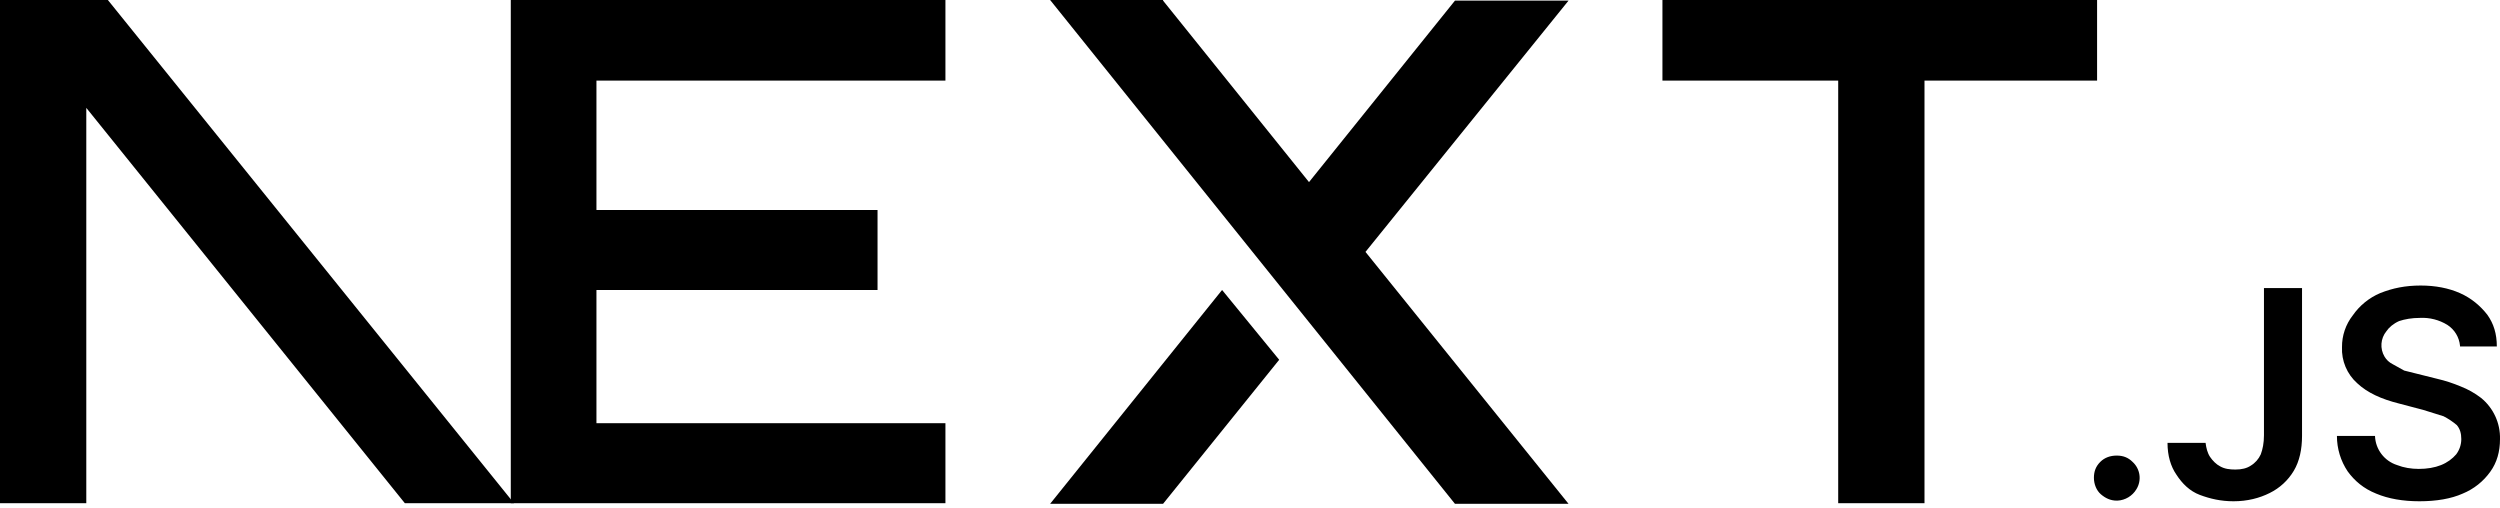
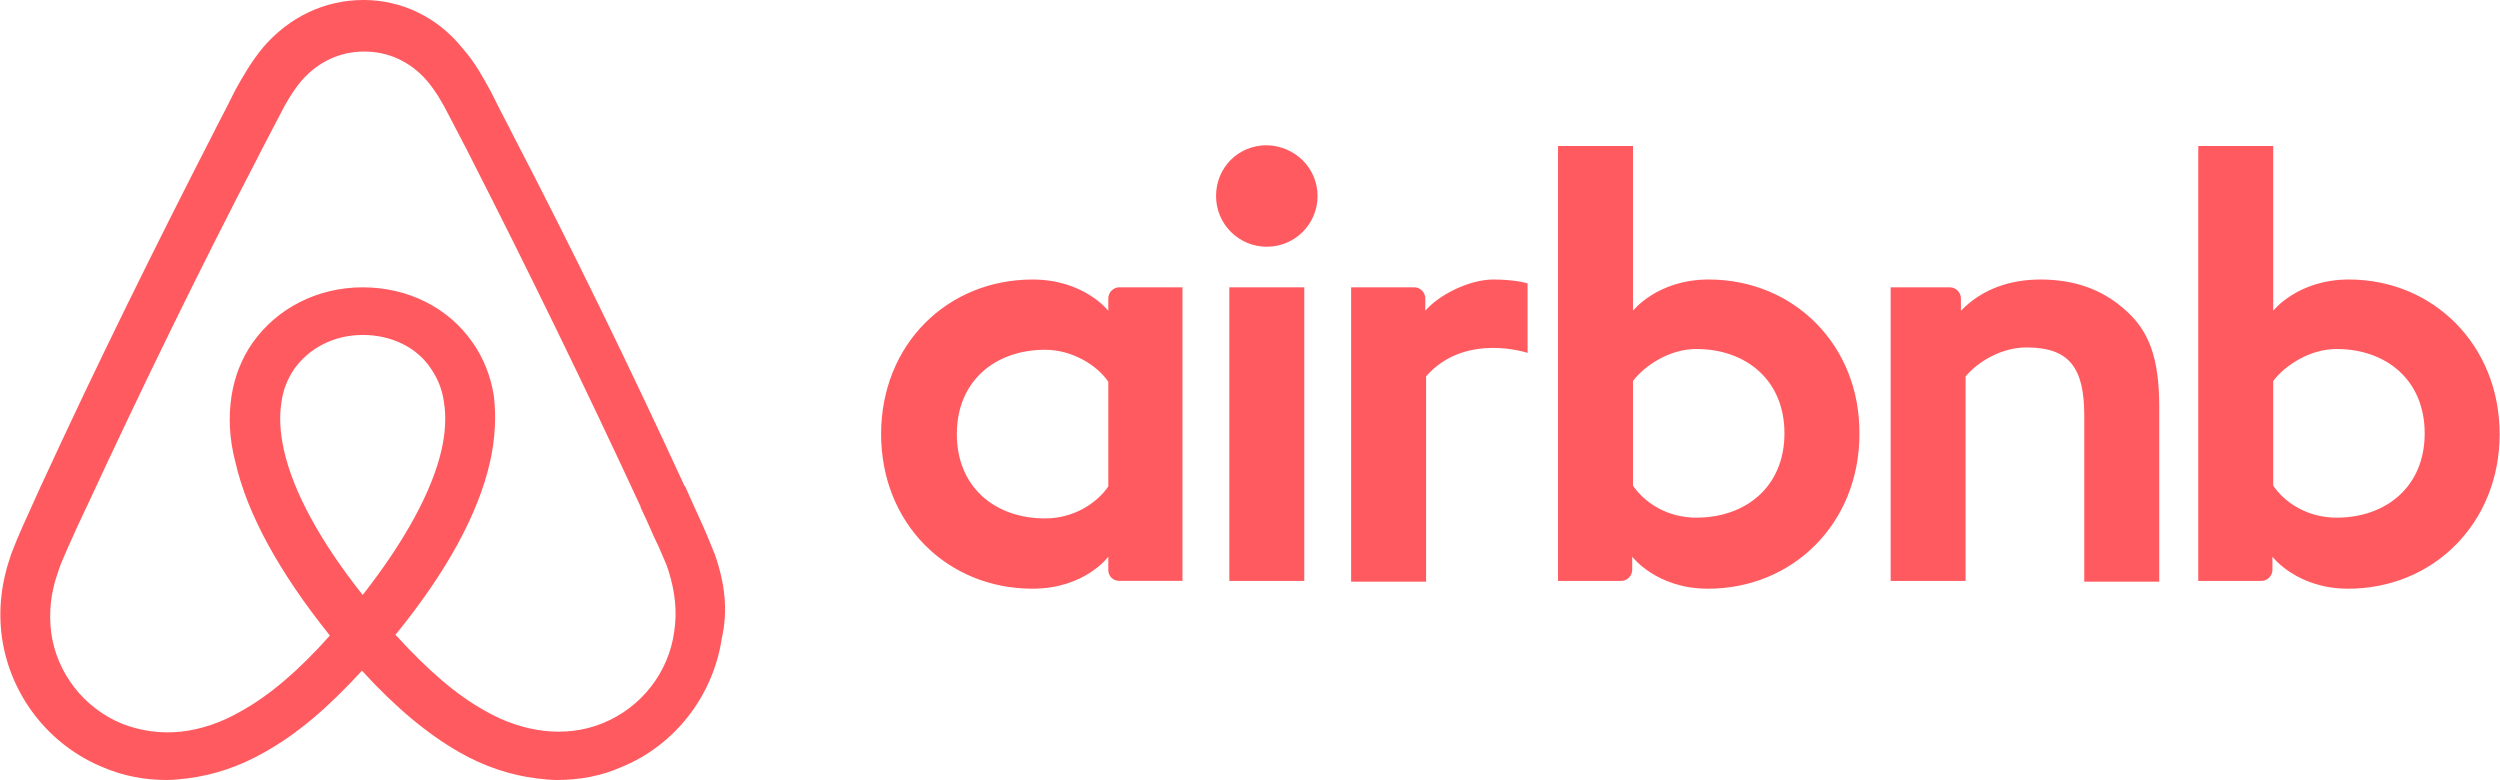
- <svg xmlns="http://www.w3.org/2000/svg" fill="none" viewBox="0 0 394 80">
-   <path fill="#000" d="M262 0h68.5v12.7h-27.2v66.6h-13.6V12.7H262V0ZM149 0v12.7H94v20.4h44.3v12.6H94v21h55v12.6H80.5V0h68.7zm34.3 0h-17.8l63.8 79.4h17.9l-32-39.7 32-39.6h-17.9l-23 28.6-23-28.6zm18.3 56.7-9-11-27.1 33.7h17.8l18.3-22.7z" />
-   <path fill="#000" d="M81 79.3 17 0H0v79.3h13.6V17l50.2 62.3H81Zm252.6-.4c-1 0-1.8-.4-2.5-1s-1.1-1.6-1.1-2.6.3-1.8 1-2.5 1.6-1 2.6-1 1.8.3 2.5 1a3.4 3.4 0 0 1 .6 4.3 3.7 3.7 0 0 1-3 1.8zm23.2-33.5h6v23.3c0 2.1-.4 4-1.3 5.5a9.1 9.1 0 0 1-3.8 3.5c-1.6.8-3.5 1.3-5.7 1.3-2 0-3.7-.4-5.3-1s-2.8-1.8-3.7-3.2c-.9-1.3-1.4-3-1.4-5h6c.1.8.3 1.6.7 2.2s1 1.2 1.6 1.5c.7.4 1.5.5 2.4.5 1 0 1.8-.2 2.4-.6a4 4 0 0 0 1.6-1.8c.3-.8.5-1.8.5-3V45.5zm30.9 9.1a4.4 4.4 0 0 0-2-3.3 7.5 7.5 0 0 0-4.3-1.1c-1.3 0-2.4.2-3.3.5-.9.4-1.6 1-2 1.6a3.5 3.5 0 0 0-.3 4c.3.5.7.9 1.3 1.2l1.8 1 2 .5 3.2.8c1.3.3 2.5.7 3.7 1.2a13 13 0 0 1 3.2 1.8 8.1 8.1 0 0 1 3 6.5c0 2-.5 3.7-1.5 5.1a10 10 0 0 1-4.4 3.5c-1.8.8-4.1 1.2-6.8 1.2-2.6 0-4.9-.4-6.8-1.2-2-.8-3.4-2-4.5-3.5a10 10 0 0 1-1.7-5.6h6a5 5 0 0 0 3.5 4.6c1 .4 2.2.6 3.4.6 1.3 0 2.5-.2 3.5-.6 1-.4 1.8-1 2.4-1.7a4 4 0 0 0 .8-2.4c0-.9-.2-1.6-.7-2.2a11 11 0 0 0-2.1-1.4l-3.2-1-3.8-1c-2.8-.7-5-1.7-6.6-3.2a7.2 7.2 0 0 1-2.4-5.7 8 8 0 0 1 1.7-5 10 10 0 0 1 4.3-3.5c2-.8 4-1.2 6.4-1.2 2.3 0 4.4.4 6.2 1.2 1.8.8 3.2 2 4.3 3.4 1 1.4 1.5 3 1.5 5h-5.8z" />
+ <svg xmlns="http://www.w3.org/2000/svg" width="2500" height="780" viewBox="329.775 439.999 320.426 100.002">
+   <path d="M498.65 465.125c0 3.604-2.904 6.506-6.508 6.506s-6.506-2.902-6.506-6.506 2.803-6.506 6.506-6.506c3.706.1 6.508 3.003 6.508 6.506zm-26.828 13.114v1.602s-3.102-4.006-9.709-4.006c-10.91 0-19.42 8.309-19.42 19.82 0 11.412 8.41 19.82 19.42 19.82 6.707 0 9.709-4.104 9.709-4.104v1.701c0 .801.602 1.4 1.402 1.4h8.107v-37.639h-8.107c-.8.003-1.402.705-1.402 1.406zm0 24.123c-1.5 2.203-4.504 4.105-8.107 4.105-6.406 0-11.312-4.004-11.312-10.812 0-6.807 4.906-10.811 11.312-10.811 3.504 0 6.707 2.002 8.107 4.104v13.414zm15.516-25.526h9.609v37.639h-9.609v-37.639zm143.545-1.002c-6.607 0-9.711 4.006-9.711 4.006v-21.121h-9.609v55.756h8.109c.801 0 1.4-.701 1.4-1.402v-1.701s3.104 4.104 9.709 4.104c10.912 0 19.42-8.406 19.42-19.818s-8.508-19.824-19.318-19.824zm-1.602 30.532c-3.705 0-6.607-1.9-8.109-4.104v-13.414c1.502-2.002 4.705-4.104 8.109-4.104 6.406 0 11.311 4.004 11.311 10.811s-4.904 10.811-11.311 10.811zm-22.722-14.213v22.422h-9.611v-21.322c0-6.205-2.002-8.709-7.404-8.709-2.902 0-5.906 1.502-7.811 3.705v26.227h-9.607v-37.639h7.605c.801 0 1.402.701 1.402 1.402v1.602c2.803-2.904 6.506-4.006 10.209-4.006 4.205 0 7.709 1.203 10.512 3.605 3.402 2.803 4.705 6.406 4.705 12.713zm-57.76-16.319c-6.605 0-9.709 4.006-9.709 4.006v-21.121h-9.609v55.756h8.107c.801 0 1.402-.701 1.402-1.402v-1.701s3.104 4.104 9.709 4.104c10.912 0 19.42-8.406 19.42-19.818.1-11.413-8.408-19.824-19.32-19.824zm-1.602 30.532c-3.703 0-6.605-1.9-8.107-4.104v-13.414c1.502-2.002 4.705-4.104 8.107-4.104 6.408 0 11.312 4.004 11.312 10.811s-4.904 10.811-11.312 10.811zm-26.025-30.532c2.902 0 4.404.502 4.404.502v8.908s-8.008-2.703-13.012 3.004v26.326h-9.611v-37.738h8.109c.801 0 1.4.701 1.4 1.402v1.602c1.804-2.103 5.708-4.006 8.71-4.006zm-99.799 35.237c-.5-1.201-1.001-2.502-1.501-3.604-.802-1.801-1.603-3.504-2.302-5.105l-.1-.1c-6.908-15.016-14.314-30.23-22.123-45.244l-.3-.602a196.953 196.953 0 0 1-2.401-4.705c-1.002-1.803-2.002-3.703-3.604-5.506-3.203-4.004-7.808-6.207-12.712-6.207-5.006 0-9.51 2.203-12.812 6.006-1.502 1.801-2.604 3.703-3.604 5.506a217.271 217.271 0 0 1-2.401 4.705l-.301.602c-7.708 15.014-15.215 30.229-22.122 45.244l-.101.199c-.7 1.604-1.502 3.305-2.303 5.105-.5 1.102-1 2.303-1.5 3.604-1.302 3.703-1.703 7.207-1.201 10.812 1.101 7.508 6.105 13.812 13.013 16.617 2.603 1.102 5.306 1.602 8.108 1.602.801 0 1.801-.1 2.603-.201 3.304-.4 6.707-1.5 10.011-3.402 4.104-2.303 8.008-5.605 12.412-10.41 4.404 4.805 8.408 8.107 12.412 10.41 3.305 1.902 6.707 3.002 10.01 3.402.801.102 1.803.201 2.604.201 2.803 0 5.605-.5 8.107-1.602 7.008-2.805 11.912-9.209 13.014-16.617.795-3.503.395-7.005-.906-10.71zm-45.144 5.205c-5.406-6.807-8.91-13.213-10.11-18.617-.5-2.303-.601-4.305-.3-6.107.199-1.602.801-3.004 1.602-4.205 1.902-2.701 5.105-4.404 8.809-4.404 3.705 0 7.008 1.602 8.81 4.404.801 1.201 1.401 2.604 1.603 4.205.299 1.803.199 3.904-.301 6.107-1.205 5.304-4.709 11.711-10.113 18.617zm39.938 4.705c-.7 5.205-4.204 9.711-9.108 11.713-2.402 1-5.006 1.301-7.607 1-2.502-.301-5.006-1.102-7.607-2.602-3.604-2.004-7.207-5.105-11.412-9.711 6.606-8.107 10.61-15.516 12.112-22.121.701-3.104.802-5.906.5-8.51-.399-2.502-1.301-4.805-2.702-6.807-3.105-4.506-8.311-7.107-14.115-7.107s-11.01 2.703-14.113 7.107c-1.401 2.002-2.303 4.305-2.703 6.807-.4 2.604-.301 5.506.5 8.51 1.501 6.605 5.605 14.113 12.111 22.221-4.104 4.605-7.808 7.709-11.412 9.711-2.603 1.502-5.104 2.303-7.606 2.602-2.702.301-5.306-.1-7.608-1-4.904-2.002-8.408-6.508-9.108-11.713-.3-2.502-.101-5.004.901-7.807.299-1.002.801-2.002 1.301-3.203.701-1.602 1.5-3.305 2.302-5.006l.101-.199c6.906-14.916 14.313-30.131 22.021-44.945l.3-.602c.802-1.5 1.603-3.102 2.403-4.604.801-1.602 1.701-3.104 2.803-4.406 2.102-2.4 4.904-3.703 8.008-3.703s5.906 1.303 8.008 3.703c1.102 1.305 2.002 2.807 2.803 4.406.802 1.502 1.603 3.104 2.402 4.604l.301.602a1325.424 1325.424 0 0 1 21.922 45.045v.1c.802 1.604 1.502 3.404 2.303 5.008.5 1.199 1.001 2.199 1.301 3.201.799 2.6 1.099 5.104.698 7.706z" fill="#ff5a5f" />
</svg>
